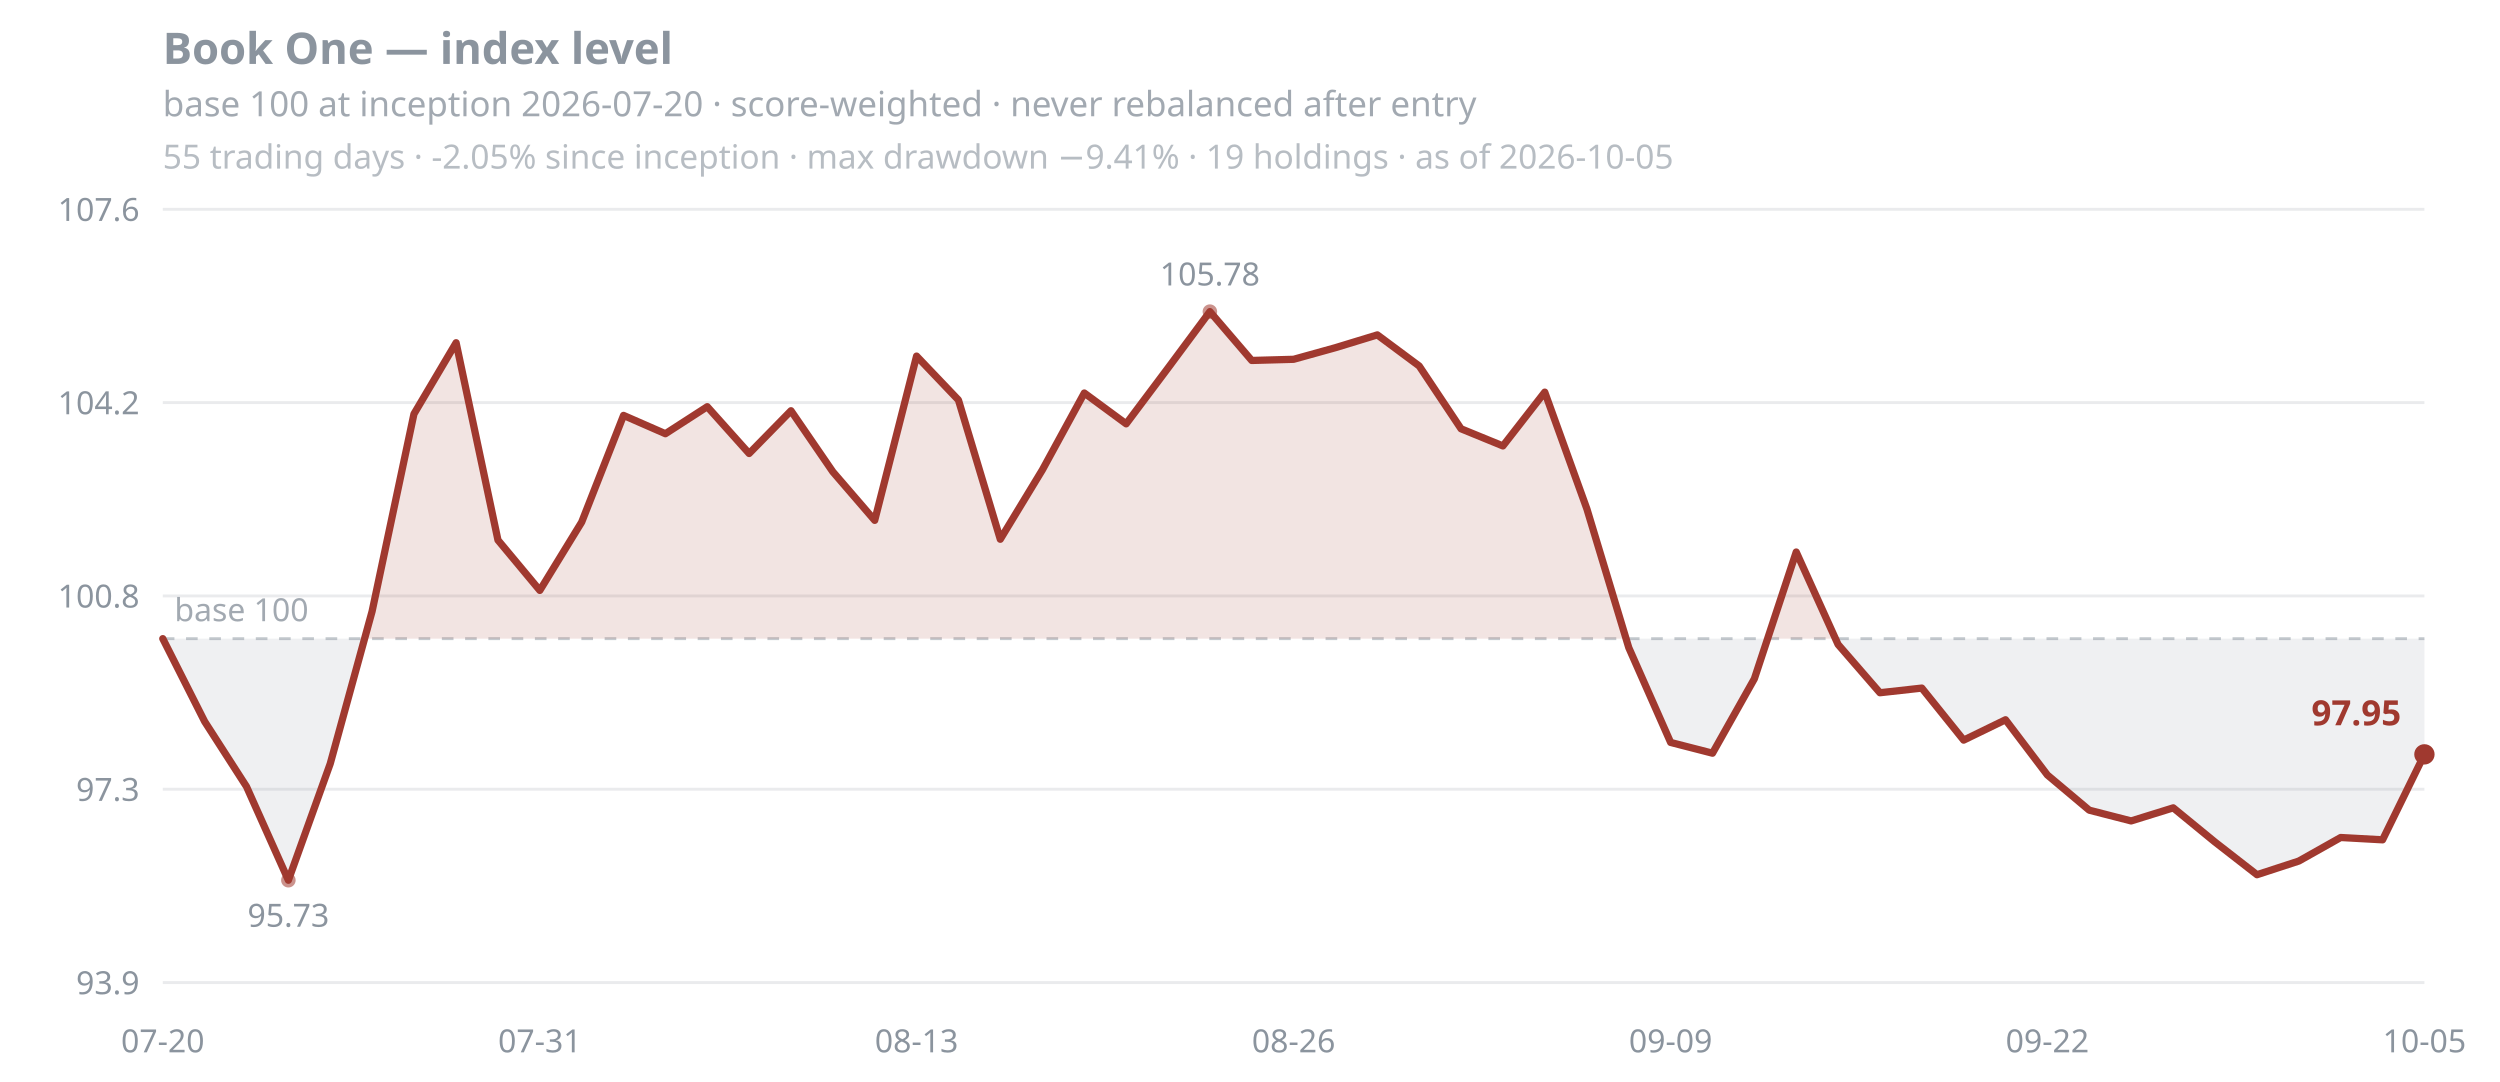
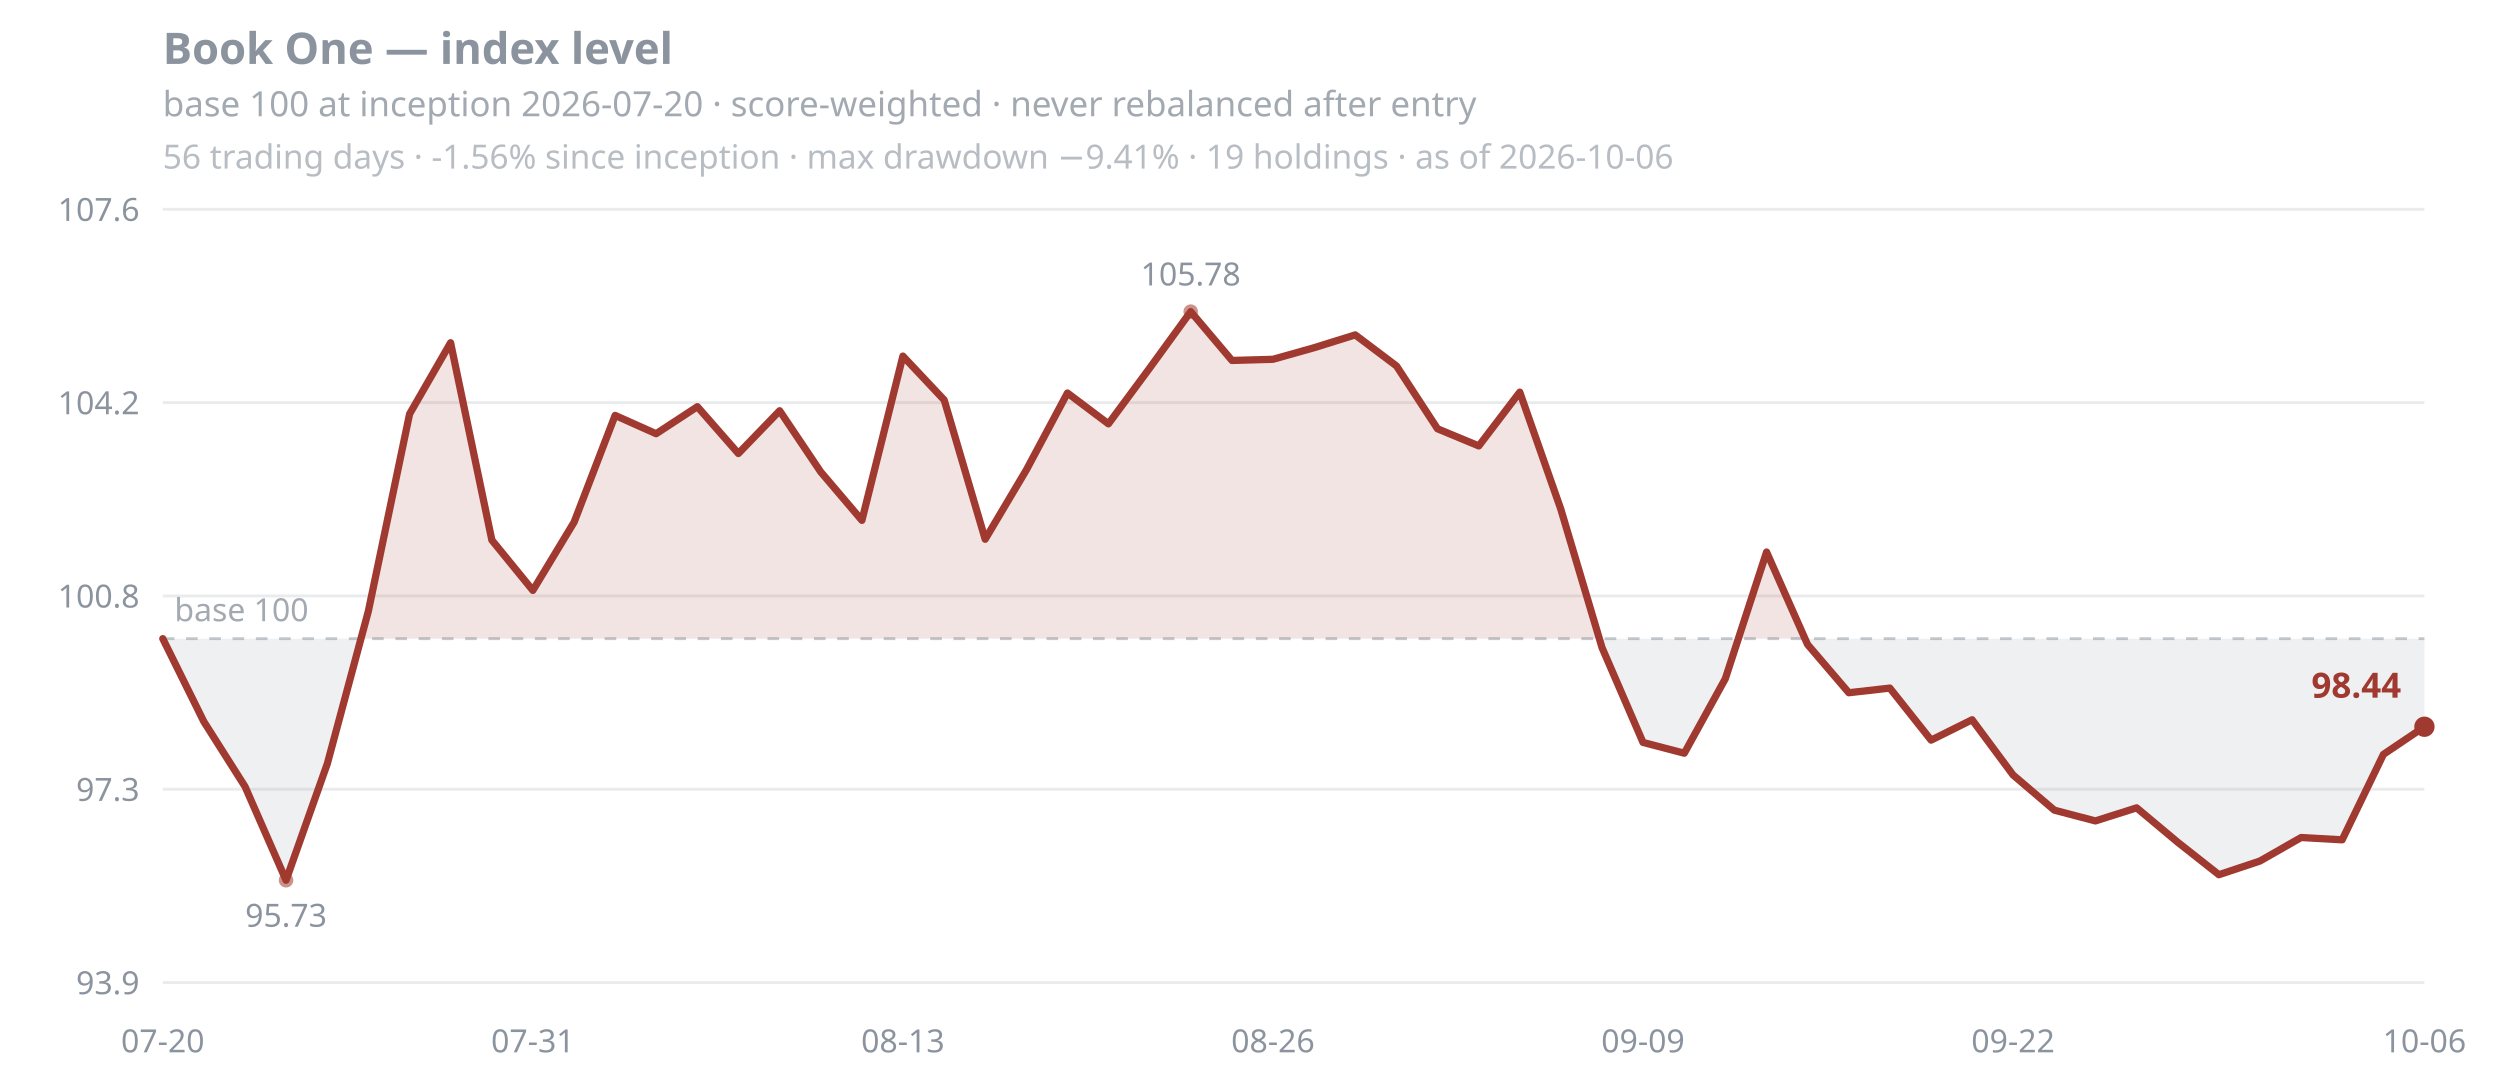
<svg xmlns="http://www.w3.org/2000/svg" viewBox="0 0 860 372" font-family="ui-sans-serif,system-ui,sans-serif">
  <text x="56" y="22" font-size="15" font-weight="600" fill="#8b949e">Book One — index level</text>
  <text x="56" y="40" font-size="12" fill="#8b949e" opacity="0.8">base 100 at inception 2026-07-20 · score-weighted · never rebalanced after entry</text>
-   <text x="56" y="58" font-size="11.5" fill="#8b949e" opacity="0.62">55 trading days · -2.05% since inception · max drawdown −9.41% · 19 holdings · as of 2026-10-05</text>
+   <text x="56" y="58" font-size="11.5" fill="#8b949e" opacity="0.62">56 trading days · -1.56% since inception · max drawdown −9.41% · 19 holdings · as of 2026-10-06</text>
  <line x1="56" y1="338.0" x2="834" y2="338.0" stroke="#8b949e" stroke-opacity="0.18" />
  <text x="48" y="342.0" font-size="11" fill="#8b949e" text-anchor="end">93.9</text>
  <line x1="56" y1="271.5" x2="834" y2="271.5" stroke="#8b949e" stroke-opacity="0.18" />
  <text x="48" y="275.5" font-size="11" fill="#8b949e" text-anchor="end">97.3</text>
  <line x1="56" y1="205.0" x2="834" y2="205.0" stroke="#8b949e" stroke-opacity="0.18" />
  <text x="48" y="209.0" font-size="11" fill="#8b949e" text-anchor="end">100.8</text>
  <line x1="56" y1="138.5" x2="834" y2="138.5" stroke="#8b949e" stroke-opacity="0.18" />
  <text x="48" y="142.5" font-size="11" fill="#8b949e" text-anchor="end">104.2</text>
  <line x1="56" y1="72.0" x2="834" y2="72.0" stroke="#8b949e" stroke-opacity="0.18" />
  <text x="48" y="76.0" font-size="11" fill="#8b949e" text-anchor="end">107.6</text>
  <line x1="56" y1="219.7" x2="834" y2="219.7" stroke="#8b949e" stroke-opacity="0.5" stroke-dasharray="4 4" />
  <text x="60" y="213.7" font-size="11" fill="#8b949e" text-anchor="start" opacity="0.8">base 100</text>
  <text x="56.0" y="362" font-size="11" fill="#8b949e" text-anchor="middle">07-20</text>
-   <text x="185.7" y="362" font-size="11" fill="#8b949e" text-anchor="middle">07-31</text>
-   <text x="315.3" y="362" font-size="11" fill="#8b949e" text-anchor="middle">08-13</text>
-   <text x="445.0" y="362" font-size="11" fill="#8b949e" text-anchor="middle">08-26</text>
-   <text x="574.7" y="362" font-size="11" fill="#8b949e" text-anchor="middle">09-09</text>
-   <text x="704.3" y="362" font-size="11" fill="#8b949e" text-anchor="middle">09-22</text>
-   <text x="834.0" y="362" font-size="11" fill="#8b949e" text-anchor="middle">10-05</text>
+   <text x="183.3" y="362" font-size="11" fill="#8b949e" text-anchor="middle">07-31</text>
+   <text x="310.6" y="362" font-size="11" fill="#8b949e" text-anchor="middle">08-13</text>
+   <text x="437.9" y="362" font-size="11" fill="#8b949e" text-anchor="middle">08-26</text>
+   <text x="565.2" y="362" font-size="11" fill="#8b949e" text-anchor="middle">09-09</text>
+   <text x="692.5" y="362" font-size="11" fill="#8b949e" text-anchor="middle">09-22</text>
+   <text x="834.0" y="362" font-size="11" fill="#8b949e" text-anchor="middle">10-06</text>
  <defs>
    <clipPath id="above">
      <rect x="56" y="72" width="778" height="147.7" />
    </clipPath>
    <clipPath id="below">
      <rect x="56" y="219.7" width="778" height="118.3" />
    </clipPath>
  </defs>
-   <polygon points="56.0,219.7 56.0,219.7 70.4,248.2 84.8,270.6 99.2,302.8 113.6,262.7 128.0,210.3 142.4,142.4 156.9,117.9 171.3,185.8 185.7,203.1 200.1,179.6 214.5,142.9 228.9,149.2 243.3,139.9 257.7,156.0 272.1,141.3 286.5,162.3 300.9,179.0 315.3,122.5 329.7,137.6 344.1,185.5 358.6,161.6 373.0,135.2 387.4,145.8 401.8,126.6 416.2,107.2 430.6,124.0 445.0,123.6 459.4,119.6 473.8,115.2 488.2,125.9 502.6,147.5 517.0,153.4 531.4,134.9 545.9,175.1 560.3,222.8 574.7,255.4 589.1,259.1 603.5,233.5 617.9,189.9 632.3,221.7 646.7,238.3 661.1,236.7 675.5,254.6 689.9,247.6 704.3,266.6 718.7,278.7 733.1,282.4 747.6,277.9 762.0,289.7 776.4,300.9 790.8,296.2 805.2,288.1 819.6,288.9 834.0,259.5 834.0,219.7" fill="#a0392f" fill-opacity="0.14" clip-path="url(#above)" />
-   <polygon points="56.0,219.7 56.0,219.7 70.4,248.2 84.8,270.6 99.2,302.8 113.6,262.7 128.0,210.3 142.4,142.4 156.9,117.9 171.3,185.8 185.7,203.1 200.1,179.6 214.5,142.9 228.9,149.2 243.3,139.9 257.7,156.0 272.1,141.3 286.5,162.3 300.9,179.0 315.3,122.5 329.7,137.6 344.1,185.5 358.6,161.6 373.0,135.2 387.4,145.8 401.8,126.6 416.2,107.2 430.6,124.0 445.0,123.6 459.4,119.6 473.8,115.2 488.2,125.9 502.6,147.5 517.0,153.4 531.4,134.9 545.9,175.1 560.3,222.8 574.7,255.4 589.1,259.1 603.5,233.5 617.9,189.9 632.3,221.7 646.7,238.3 661.1,236.7 675.5,254.6 689.9,247.6 704.3,266.6 718.7,278.7 733.1,282.4 747.6,277.9 762.0,289.7 776.4,300.9 790.8,296.2 805.2,288.1 819.6,288.9 834.0,259.5 834.0,219.7" fill="#8b949e" fill-opacity="0.14" clip-path="url(#below)" />
-   <polyline points="56.0,219.7 70.4,248.2 84.8,270.6 99.2,302.8 113.6,262.7 128.0,210.3 142.4,142.4 156.9,117.9 171.3,185.8 185.7,203.1 200.1,179.6 214.5,142.9 228.9,149.2 243.3,139.9 257.7,156.0 272.1,141.3 286.5,162.3 300.9,179.0 315.3,122.5 329.7,137.6 344.1,185.5 358.6,161.6 373.0,135.2 387.4,145.8 401.8,126.6 416.2,107.2 430.6,124.0 445.0,123.6 459.4,119.6 473.8,115.2 488.2,125.9 502.6,147.5 517.0,153.4 531.4,134.9 545.9,175.1 560.3,222.8 574.7,255.4 589.1,259.1 603.5,233.5 617.9,189.9 632.3,221.7 646.7,238.3 661.1,236.7 675.5,254.6 689.9,247.6 704.3,266.6 718.7,278.7 733.1,282.4 747.6,277.9 762.0,289.7 776.4,300.9 790.8,296.2 805.2,288.1 819.6,288.9 834.0,259.5" fill="none" stroke="#a0392f" stroke-width="2.5" stroke-linejoin="round" stroke-linecap="round" />
-   <circle cx="99.2" cy="302.8" r="2.5" fill="#a0392f" fill-opacity="0.55" />
-   <text x="99.2" y="318.8" font-size="11" fill="#8b949e" text-anchor="middle">95.73</text>
-   <circle cx="416.2" cy="107.2" r="2.5" fill="#a0392f" fill-opacity="0.55" />
-   <text x="416.2" y="98.2" font-size="11" fill="#8b949e" text-anchor="middle">105.78</text>
-   <circle cx="834.0" cy="259.5" r="3.5" fill="#a0392f" />
-   <text x="826.0" y="249.5" font-size="12" font-weight="600" fill="#a0392f" text-anchor="end">97.95</text>
+   <polygon points="56.0,219.7 56.0,219.7 70.1,248.2 84.3,270.6 98.4,302.8 112.6,262.7 126.7,210.3 140.9,142.4 155.0,117.9 169.2,185.8 183.3,203.1 197.5,179.6 211.6,142.9 225.7,149.2 239.9,139.9 254.0,156.0 268.2,141.3 282.3,162.3 296.5,179.0 310.6,122.5 324.8,137.6 338.9,185.5 353.1,161.6 367.2,135.2 381.3,145.8 395.5,126.6 409.6,107.2 423.8,124.0 437.9,123.6 452.1,119.6 466.2,115.2 480.4,125.9 494.5,147.5 508.7,153.4 522.8,134.9 536.9,175.1 551.1,222.8 565.2,255.4 579.4,259.1 593.5,233.5 607.7,189.9 621.8,221.7 636.0,238.3 650.1,236.7 664.3,254.6 678.4,247.6 692.5,266.6 706.7,278.7 720.8,282.4 735.0,277.9 749.1,289.7 763.3,300.9 777.4,296.2 791.6,288.1 805.7,288.9 819.9,259.5 834.0,250.0 834.0,219.7" fill="#a0392f" fill-opacity="0.14" clip-path="url(#above)" />
+   <polygon points="56.0,219.7 56.0,219.7 70.1,248.2 84.3,270.6 98.4,302.8 112.6,262.7 126.7,210.3 140.9,142.4 155.0,117.9 169.2,185.8 183.3,203.1 197.5,179.6 211.6,142.9 225.7,149.2 239.9,139.9 254.0,156.0 268.2,141.3 282.3,162.3 296.5,179.0 310.6,122.5 324.8,137.6 338.9,185.5 353.1,161.6 367.2,135.2 381.3,145.8 395.5,126.6 409.6,107.2 423.8,124.0 437.9,123.6 452.1,119.6 466.2,115.2 480.4,125.9 494.5,147.5 508.7,153.4 522.8,134.9 536.9,175.1 551.1,222.8 565.2,255.4 579.4,259.1 593.5,233.5 607.7,189.9 621.8,221.7 636.0,238.3 650.1,236.7 664.3,254.6 678.4,247.6 692.5,266.6 706.7,278.7 720.8,282.4 735.0,277.9 749.1,289.7 763.3,300.9 777.4,296.2 791.6,288.1 805.7,288.9 819.9,259.5 834.0,250.0 834.0,219.7" fill="#8b949e" fill-opacity="0.14" clip-path="url(#below)" />
+   <polyline points="56.0,219.7 70.1,248.2 84.3,270.6 98.4,302.8 112.6,262.7 126.7,210.3 140.9,142.4 155.0,117.9 169.2,185.8 183.3,203.1 197.5,179.6 211.6,142.9 225.7,149.2 239.9,139.9 254.0,156.0 268.2,141.3 282.3,162.3 296.5,179.0 310.6,122.5 324.8,137.6 338.9,185.5 353.1,161.6 367.2,135.2 381.3,145.8 395.5,126.6 409.6,107.2 423.8,124.0 437.9,123.6 452.1,119.6 466.2,115.2 480.4,125.9 494.5,147.5 508.7,153.4 522.8,134.9 536.9,175.1 551.1,222.8 565.2,255.4 579.4,259.1 593.5,233.5 607.7,189.9 621.8,221.7 636.0,238.3 650.1,236.7 664.3,254.6 678.4,247.6 692.5,266.6 706.7,278.7 720.8,282.4 735.0,277.9 749.1,289.7 763.3,300.9 777.4,296.2 791.6,288.1 805.7,288.9 819.9,259.5 834.0,250.0" fill="none" stroke="#a0392f" stroke-width="2.5" stroke-linejoin="round" stroke-linecap="round" />
+   <circle cx="98.4" cy="302.8" r="2.5" fill="#a0392f" fill-opacity="0.55" />
+   <text x="98.4" y="318.8" font-size="11" fill="#8b949e" text-anchor="middle">95.73</text>
+   <circle cx="409.6" cy="107.2" r="2.5" fill="#a0392f" fill-opacity="0.55" />
+   <text x="409.6" y="98.2" font-size="11" fill="#8b949e" text-anchor="middle">105.78</text>
+   <circle cx="834.0" cy="250.0" r="3.5" fill="#a0392f" />
+   <text x="826.0" y="240.0" font-size="12" font-weight="600" fill="#a0392f" text-anchor="end">98.44</text>
</svg>
